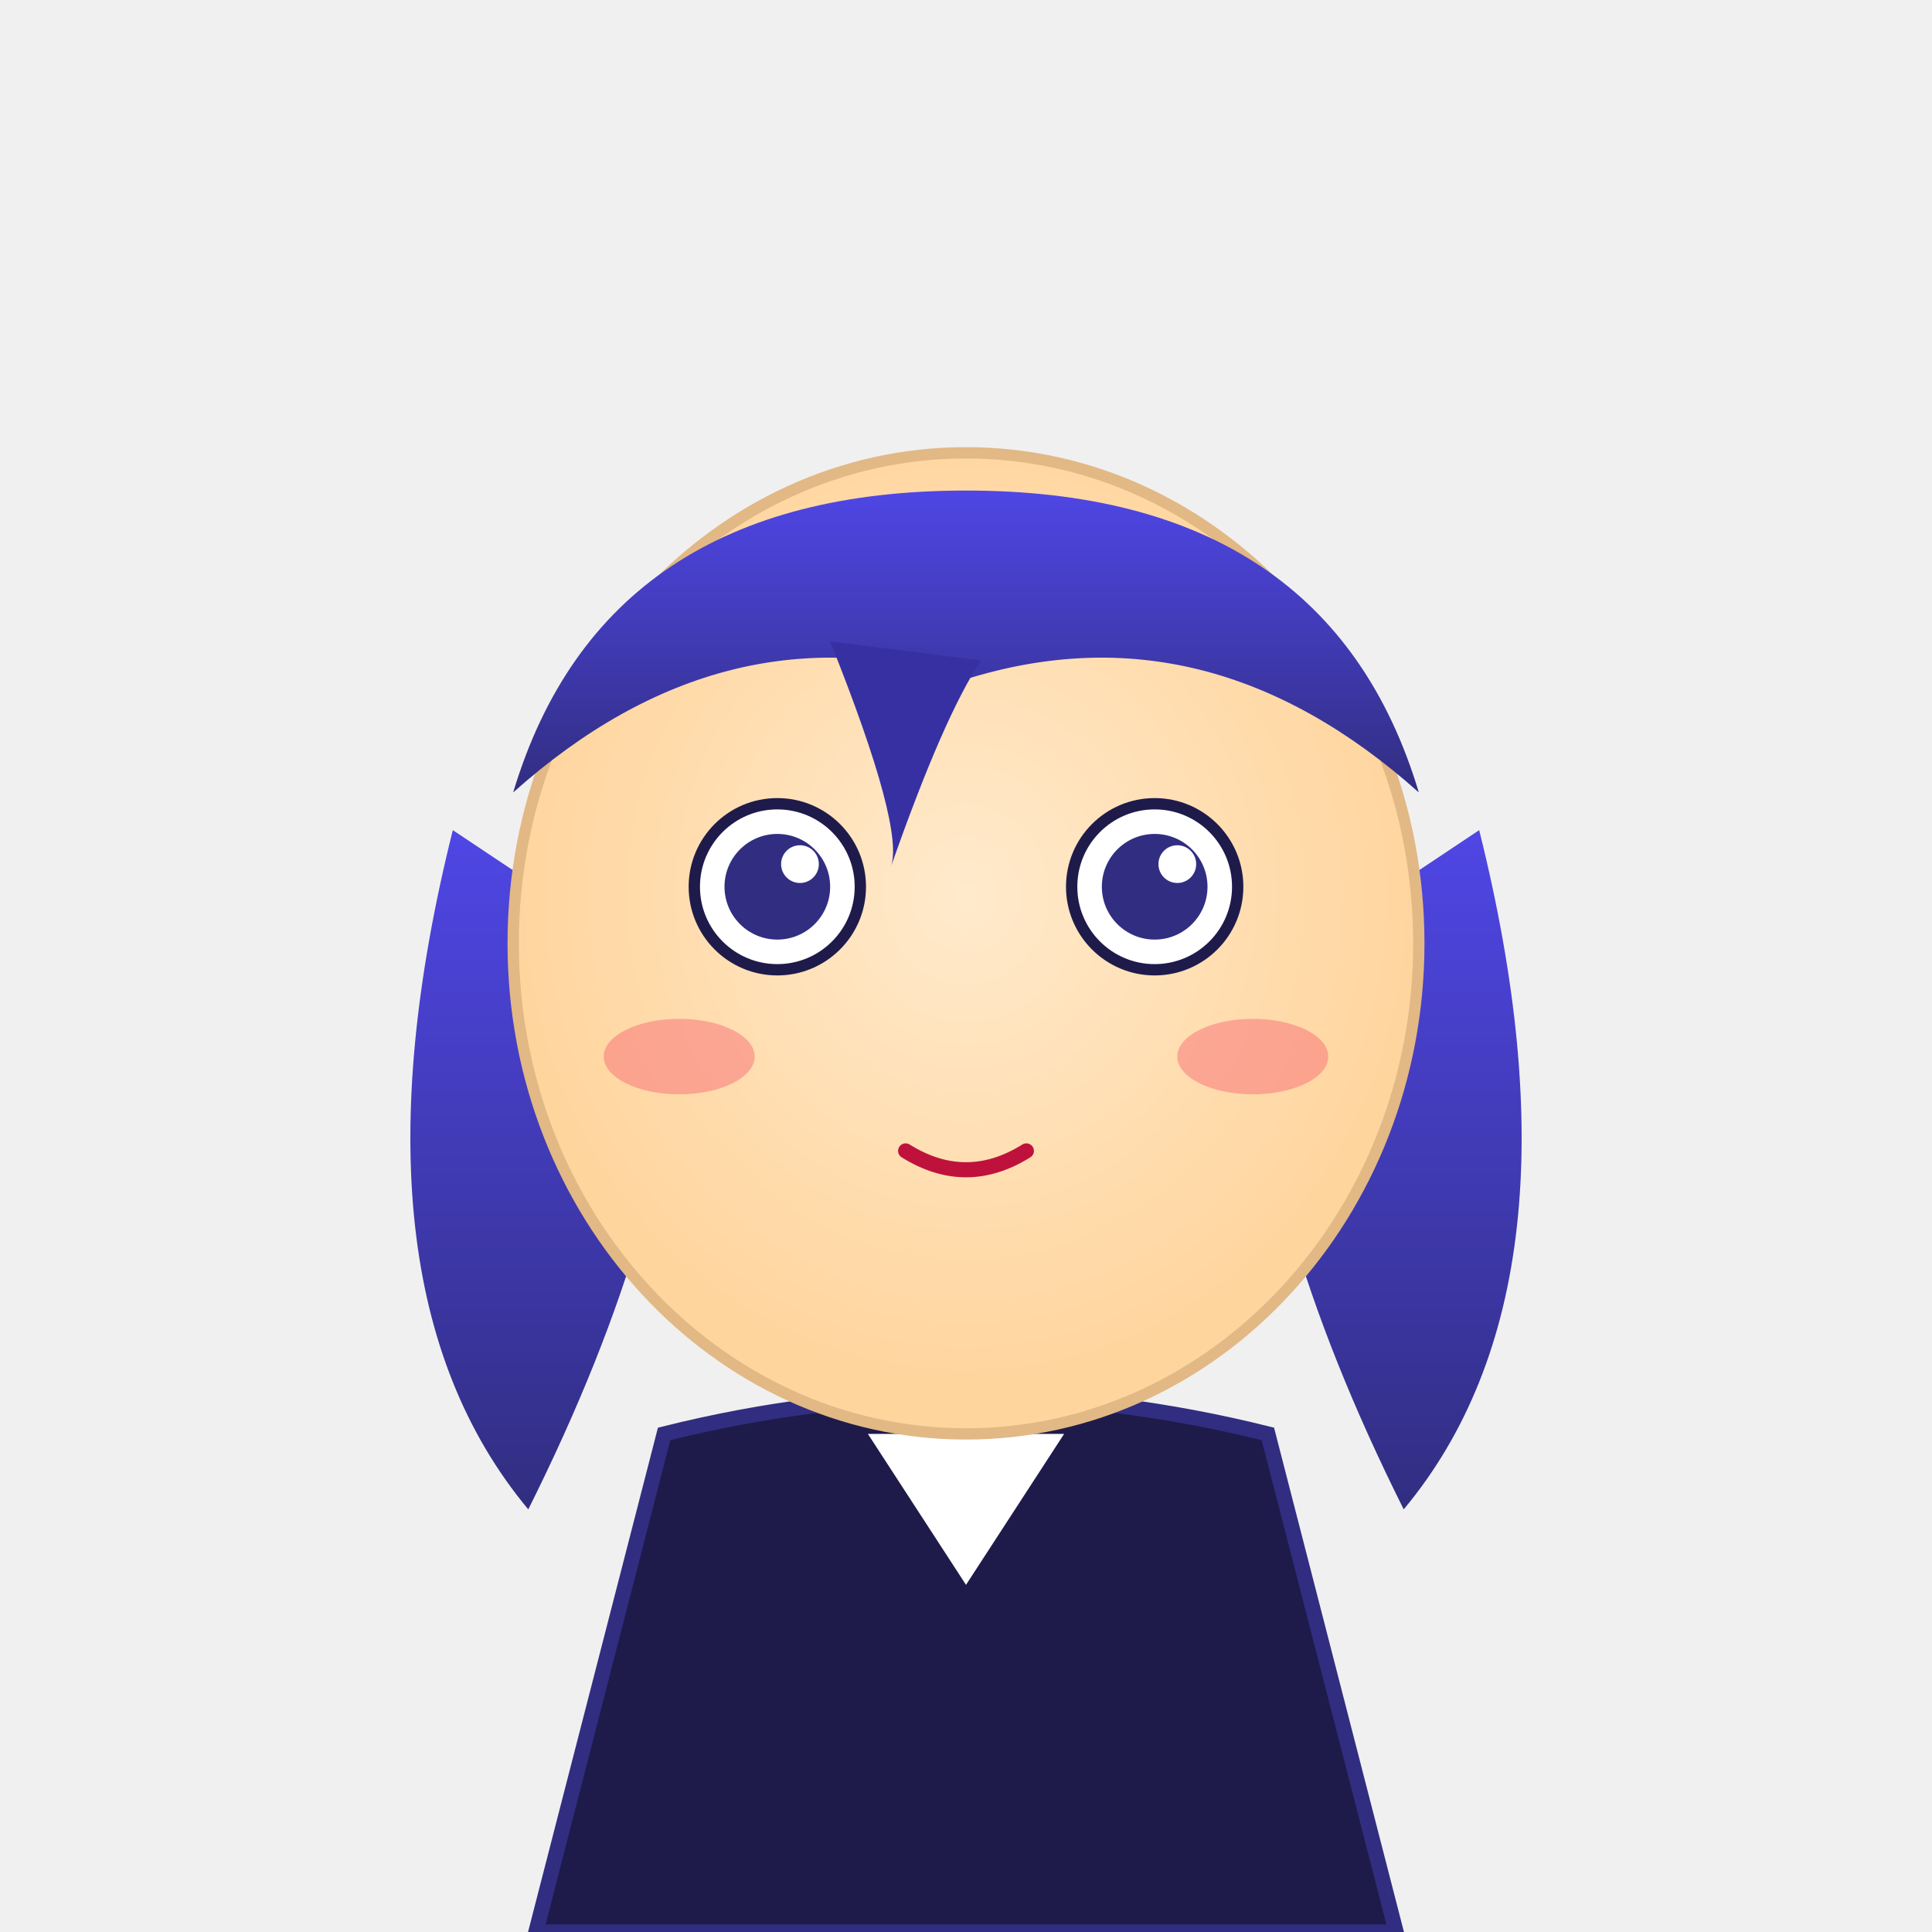
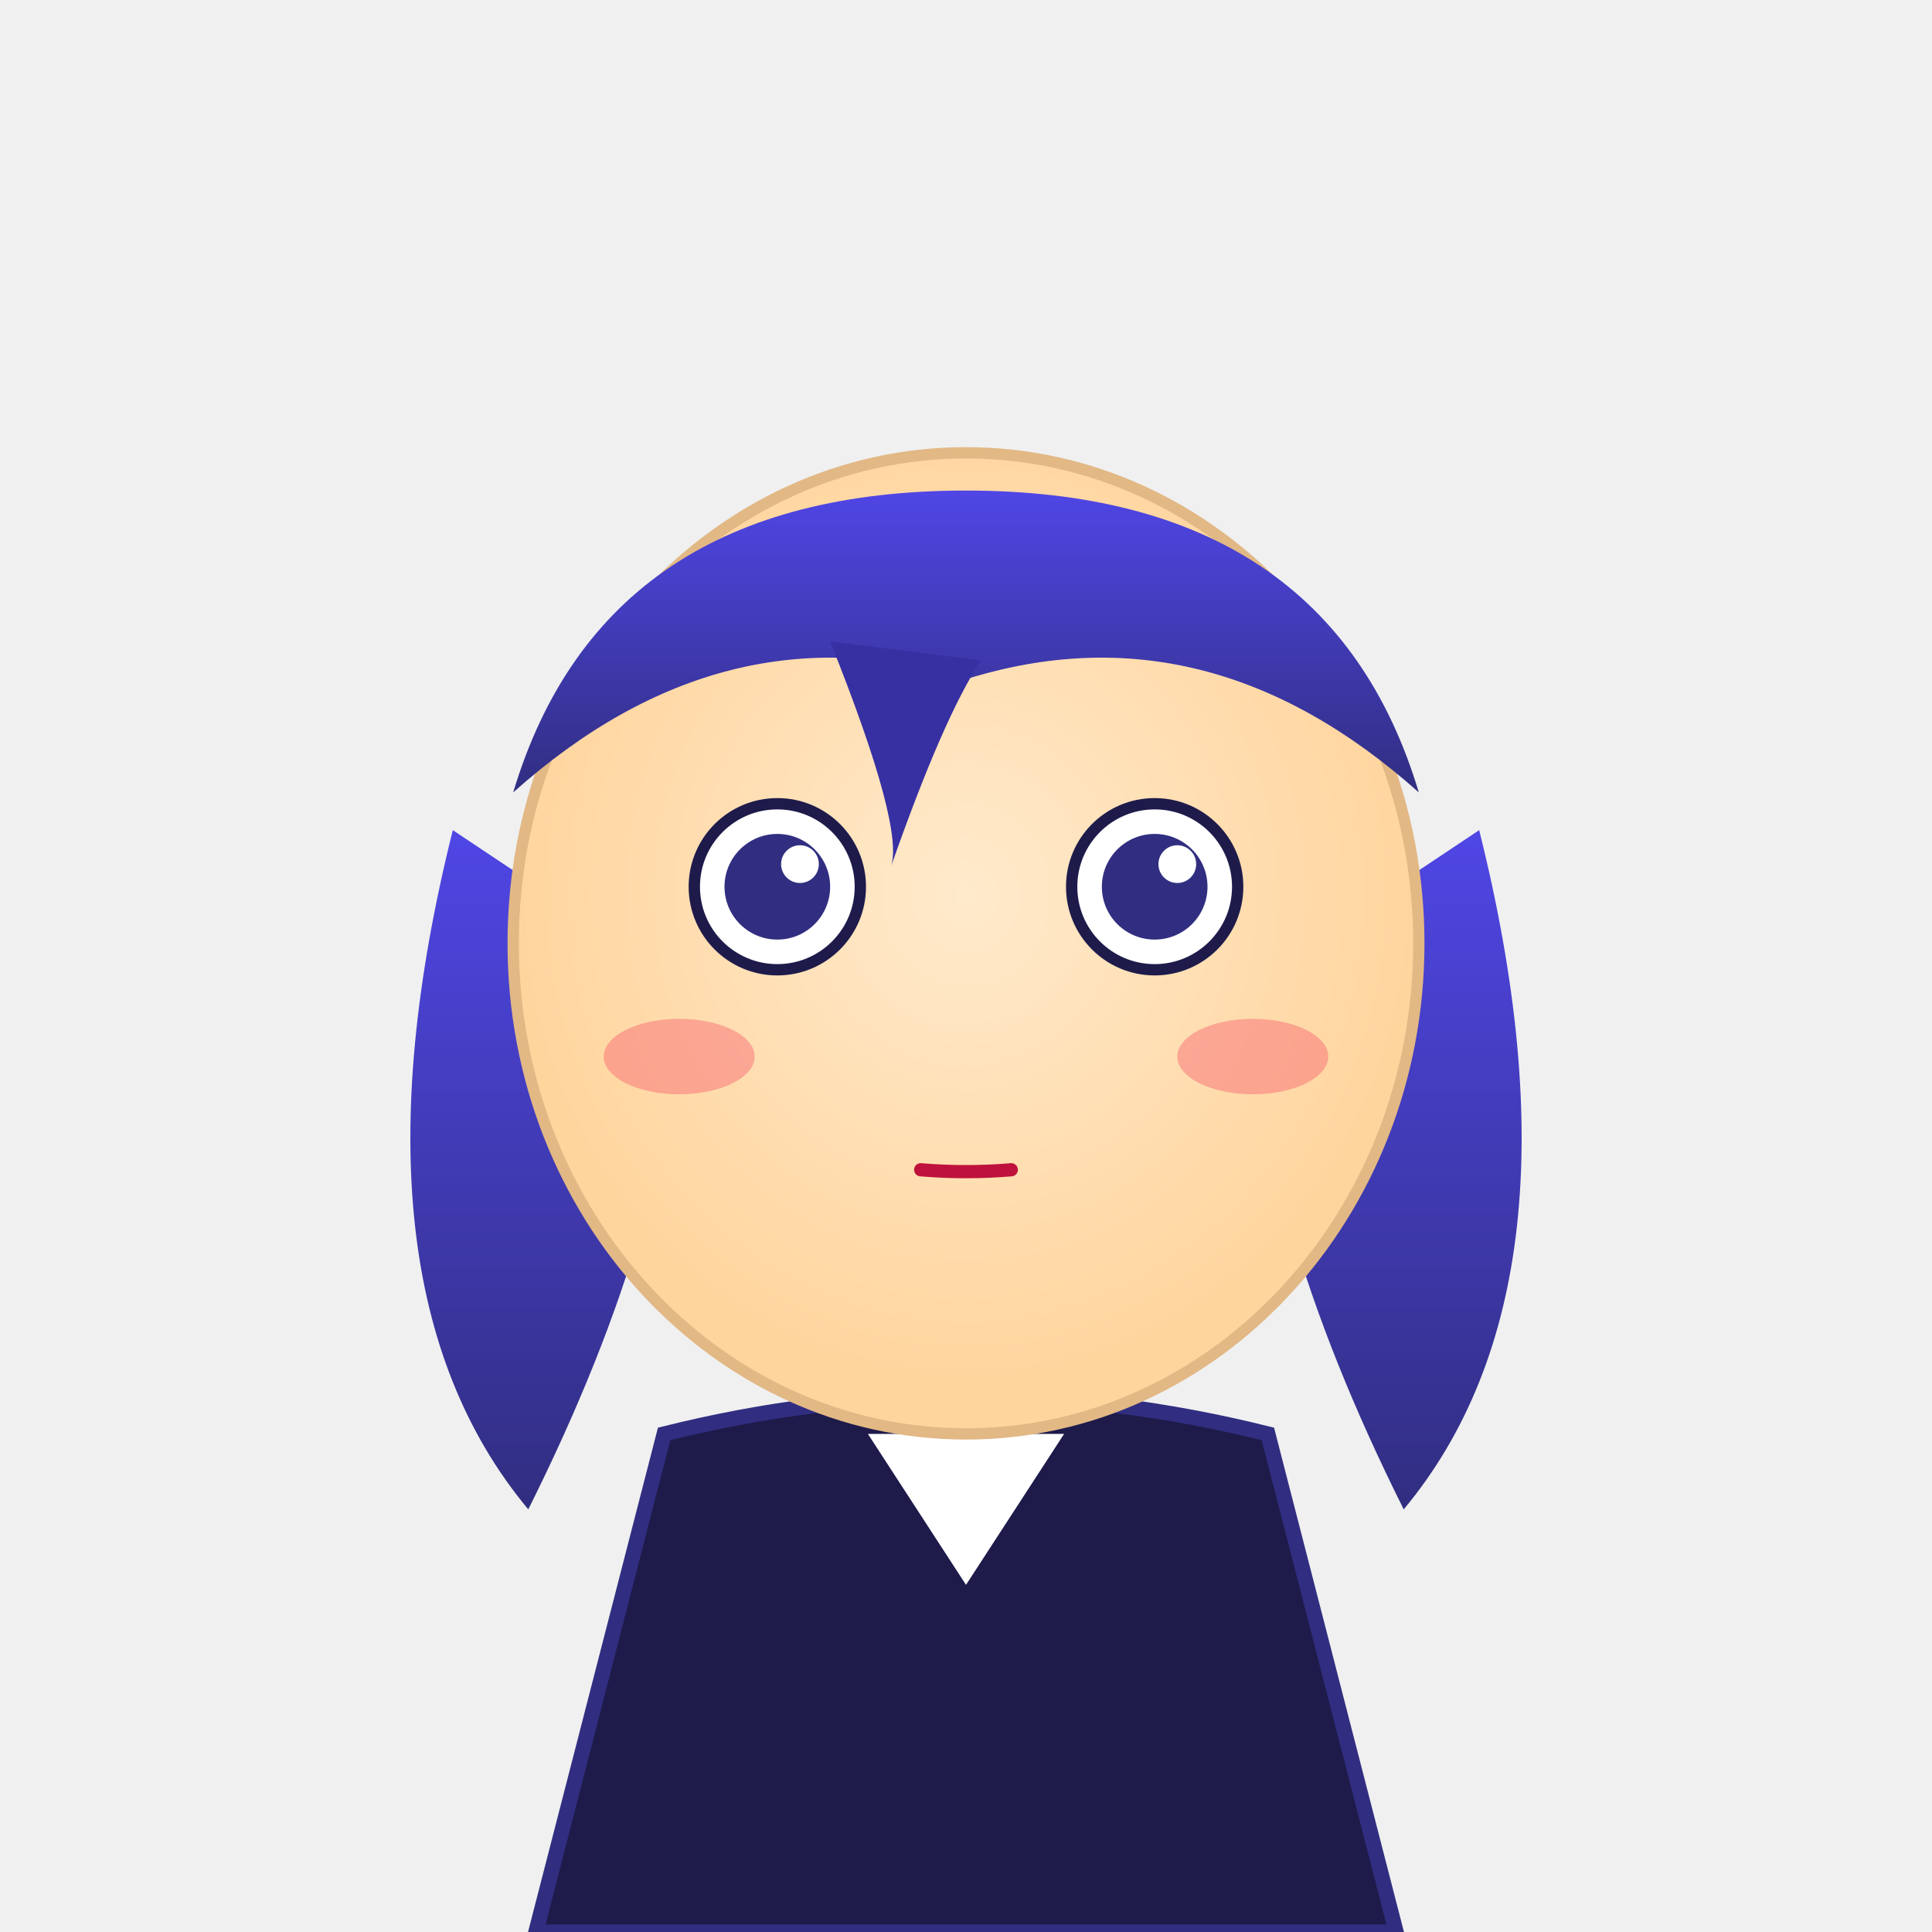
<svg xmlns="http://www.w3.org/2000/svg" width="512" height="512" viewBox="0 0 512 512" version="1.1">
  <defs>
    <radialGradient id="faceGrad" cx="50%" cy="45%" r="50%">
      <stop offset="0%" stop-color="#ffeacc" />
      <stop offset="100%" stop-color="#ffd59e" />
    </radialGradient>
    <linearGradient id="hairGrad" x1="0%" y1="0%" x2="0%" y2="100%">
      <stop offset="0%" stop-color="#4f46e5" />
      <stop offset="100%" stop-color="#312e81" />
    </linearGradient>
  </defs>
  <g id="layer_body">
    <path d="M 176 380 Q 256 360 336 380 L 370 512 L 142 512 Z" fill="#1e1b4b" stroke="#312e81" stroke-width="4" />
    <path d="M 230 380 L 256 420 L 282 380 Z" fill="#ffffff" />
  </g>
  <g id="layer_head">
    <path d="M 120 220 Q 90 340 140 400 Q 180 320 180 260 Z" fill="url(#hairGrad)" />
    <path d="M 392 220 Q 422 340 372 400 Q 332 320 332 260 Z" fill="url(#hairGrad)" />
    <ellipse cx="256" cy="250" rx="120" ry="130" fill="url(#faceGrad)" stroke="#e2b885" stroke-width="3" />
    <ellipse cx="180" cy="280" rx="20" ry="10" fill="#f43f5e" opacity="0.35" />
    <ellipse cx="332" cy="280" rx="20" ry="10" fill="#f43f5e" opacity="0.35" />
    <g id="eyes_open">
      <circle cx="206" cy="235" r="22" fill="#ffffff" stroke="#1e1b4b" stroke-width="3" />
      <g id="pupil_left">
        <circle cx="206" cy="235" r="14" fill="#312e81" />
        <circle cx="212" cy="229" r="5" fill="#ffffff" />
      </g>
      <circle cx="306" cy="235" r="22" fill="#ffffff" stroke="#1e1b4b" stroke-width="3" />
      <g id="pupil_right">
        <circle cx="306" cy="235" r="14" fill="#312e81" />
        <circle cx="312" cy="229" r="5" fill="#ffffff" />
      </g>
    </g>
    <g id="eyes_closed" style="display: none;">
      <path d="M 186 240 Q 206 250 226 240" fill="none" stroke="#1e1b4b" stroke-width="4" stroke-linecap="round" />
      <path d="M 286 240 Q 306 250 326 240" fill="none" stroke="#1e1b4b" stroke-width="4" stroke-linecap="round" />
    </g>
    <g id="mouth_neutral">
-       <path d="M 240 305 Q 256 315 272 305" fill="none" stroke="#be123c" stroke-width="4" stroke-linecap="round" />
+       <path d="M 244 310 Q 256 311 268 310" fill="none" stroke="#be123c" stroke-width="3.5" stroke-linecap="round" />
+     </g>
+     <g id="mouth_smile" style="display: none;">
+       <path d="M 238 304 Q 256 319 274 304" fill="none" stroke="#be123c" stroke-width="4" stroke-linecap="round" />
    </g>
    <g id="mouth_open" style="display: none;">
      <ellipse cx="256" cy="315" rx="18" ry="14" fill="#be123c" stroke="#9f1239" stroke-width="3" />
      <path d="M 244 322 Q 256 312 268 322 Z" fill="#fb7185" />
    </g>
    <g id="hair_front">
      <path d="M 136 210 Q 160 130 256 130 Q 352 130 376 210 Q 320 160 256 180 Q 192 160 136 210 Z" fill="url(#hairGrad)" />
      <path d="M 220 170 Q 240 220 236 230 Q 250 190 260 175 Z" fill="#3730a3" />
    </g>
  </g>
</svg>
